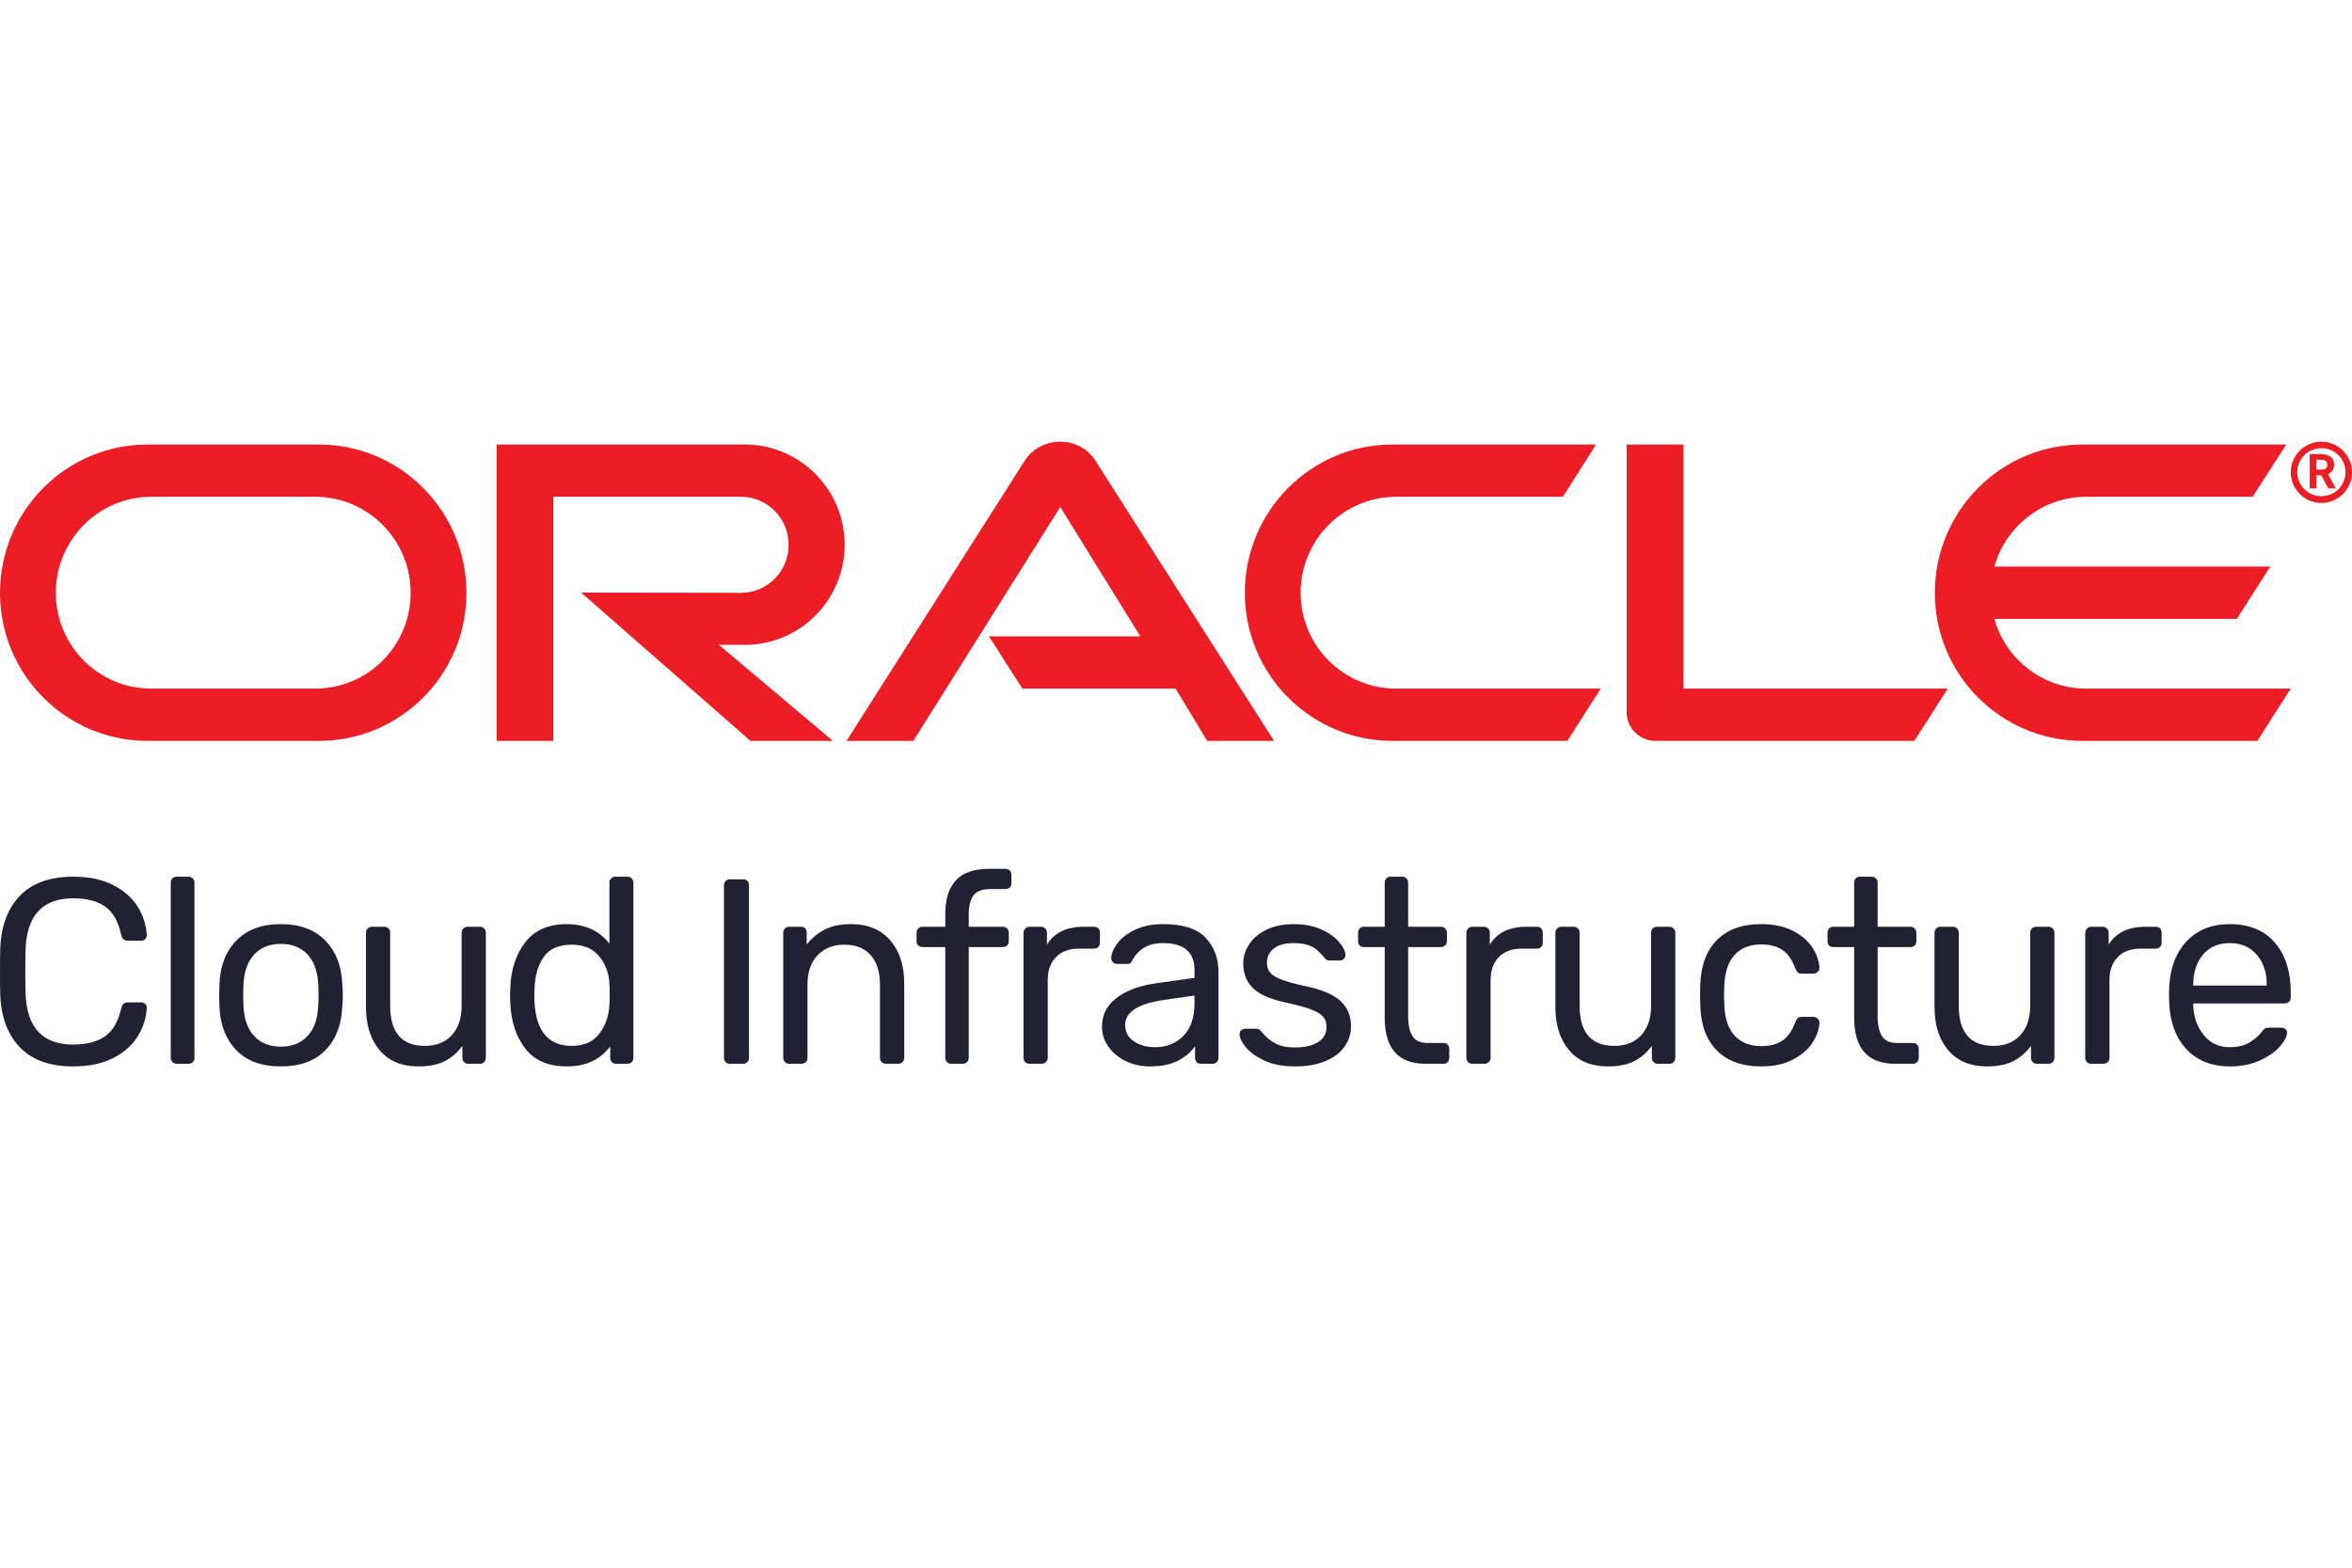
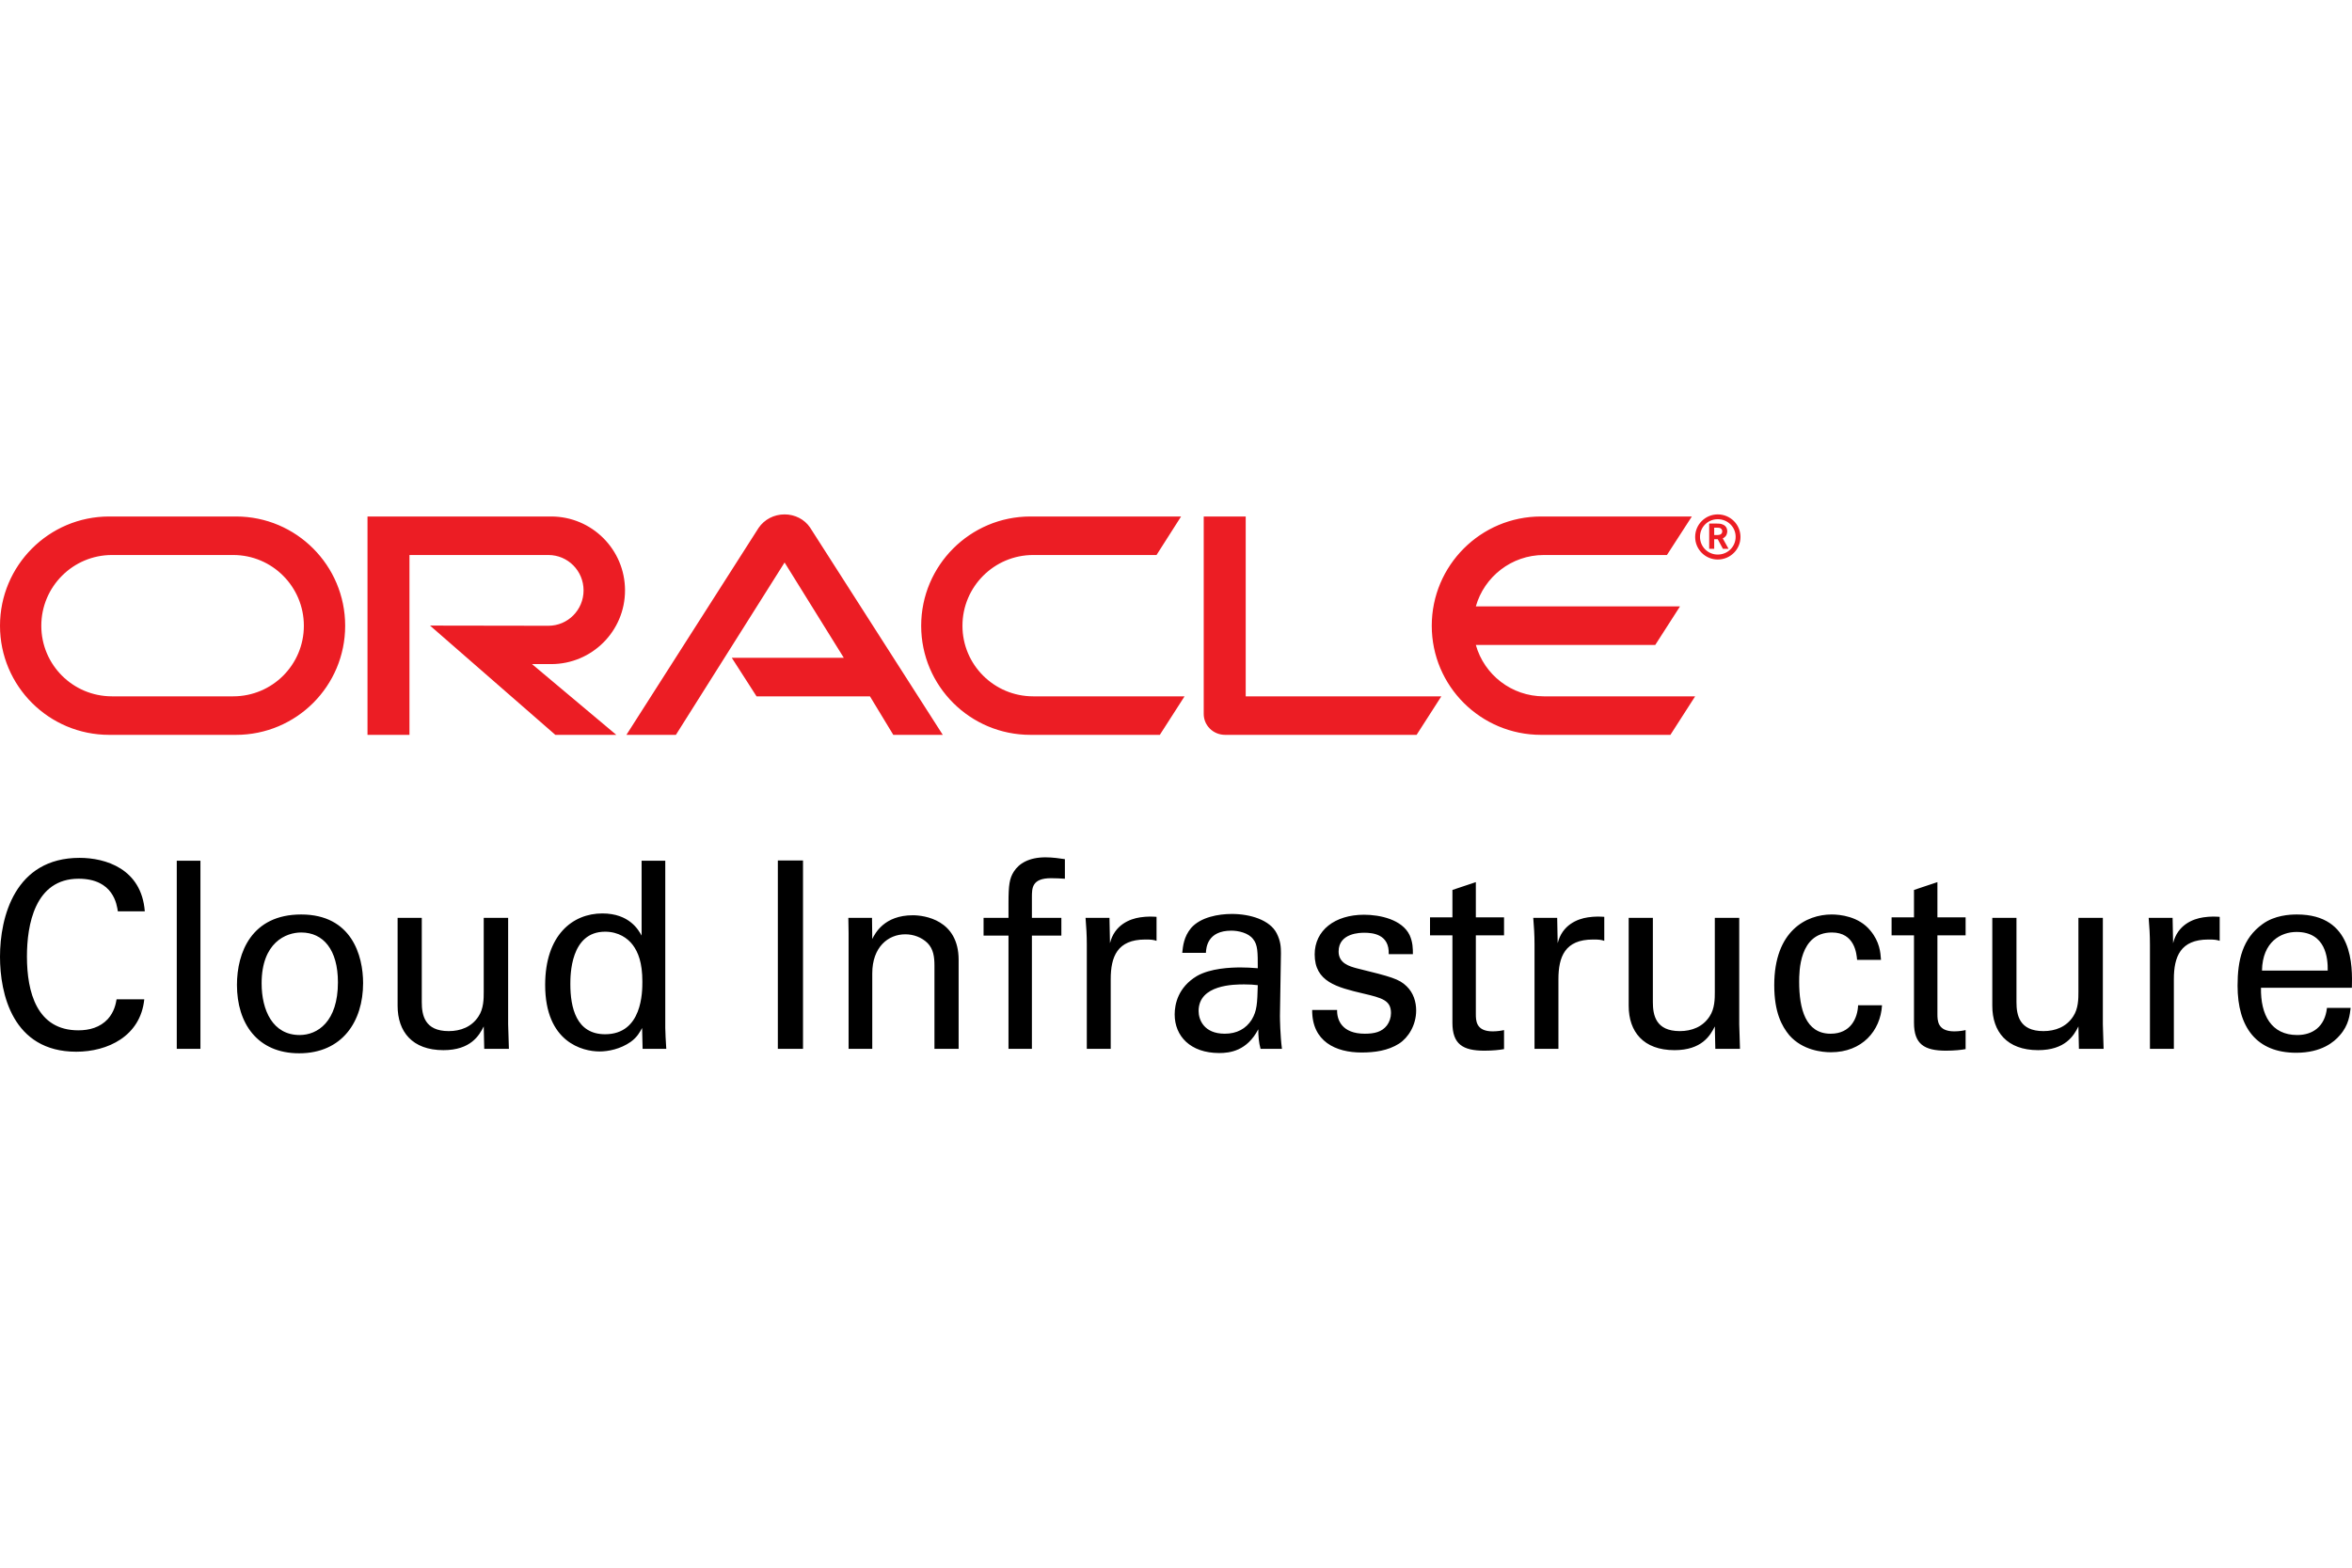
<svg xmlns="http://www.w3.org/2000/svg" width="192px" height="128px" viewBox="0 0 192 128" version="1.1">
-   <defs />
  <g id="Provider/OracleCI/oci-128" stroke="none" stroke-width="1" fill="none" fill-rule="evenodd">
-     <path d="M170.3,56.224 C166.745,56.224 163.728,53.83 162.805,50.527 L182.599,50.527 L185.328,46.26 L162.805,46.26 C163.728,42.977 166.745,40.563 170.3,40.563 L183.886,40.563 L186.634,36.295 L169.993,36.295 C163.343,36.295 157.944,41.722 157.944,48.403 C157.944,55.085 163.343,60.492 169.993,60.492 L184.271,60.492 L187,56.224 L170.3,56.224 Z M113.667,60.492 C107.018,60.492 101.618,55.085 101.618,48.403 C101.618,41.722 107.018,36.295 113.667,36.295 L130.29,36.295 L127.581,40.563 L113.975,40.563 C109.67,40.563 106.172,44.078 106.172,48.403 C106.172,52.729 109.67,56.224 113.975,56.224 L130.674,56.224 L127.946,60.492 L113.667,60.492 Z M25.726,56.224 C30.033,56.224 33.521,52.729 33.521,48.403 C33.521,44.078 30.033,40.563 25.726,40.563 L12.351,40.563 C8.047,40.563 4.556,44.078 4.556,48.403 C4.556,52.729 8.047,56.224 12.351,56.224 L25.726,56.224 Z M12.042,60.492 C5.394,60.492 0,55.085 0,48.403 C0,41.722 5.394,36.295 12.042,36.295 L26.038,36.295 C32.686,36.295 38.077,41.722 38.077,48.403 C38.077,55.085 32.686,60.492 26.038,60.492 L12.042,60.492 Z M60.801,52.651 C65.298,52.651 68.949,49.002 68.949,44.483 C68.949,39.965 65.298,36.295 60.801,36.295 L40.541,36.295 L40.541,60.492 L45.17,60.492 L45.17,40.563 L60.493,40.563 C62.646,40.563 64.376,42.32 64.376,44.483 C64.376,46.646 62.646,48.403 60.493,48.403 L47.438,48.384 L61.262,60.492 L67.988,60.492 L58.687,52.651 L60.801,52.651 Z M137.42,56.224 L137.42,36.295 L132.788,36.295 L132.788,58.174 C132.788,58.773 133.019,59.352 133.461,59.797 C133.903,60.24 134.498,60.492 135.152,60.492 L156.272,60.492 L159.001,56.224 L137.42,56.224 Z M80.729,51.956 L93.086,51.956 L86.552,41.394 L74.56,60.492 L69.103,60.492 L83.689,37.551 C84.323,36.624 85.38,36.064 86.552,36.064 C87.686,36.064 88.743,36.604 89.357,37.512 L104.001,60.492 L98.543,60.492 L95.968,56.224 L83.458,56.224 L80.729,51.956 Z M189.491,41.064 C188.121,41.064 187,39.947 187,38.563 C187,37.181 188.121,36.064 189.491,36.064 C190.879,36.064 192,37.181 192,38.563 C192,39.947 190.879,41.064 189.491,41.064 Z M189.26,37.074 C189.651,37.074 189.811,37.092 189.99,37.163 C190.488,37.323 190.541,37.766 190.541,37.943 C190.541,37.978 190.541,38.067 190.505,38.173 C190.488,38.28 190.416,38.493 190.167,38.652 C190.132,38.67 190.114,38.688 190.043,38.723 L190.684,39.876 L190.061,39.876 L189.491,38.812 L189.1,38.812 L189.1,39.876 L188.548,39.876 L188.548,37.074 L189.26,37.074 Z M189.456,38.351 C189.633,38.333 189.811,38.333 189.918,38.173 C189.972,38.102 189.99,38.032 189.99,37.925 C189.99,37.783 189.9,37.659 189.776,37.589 C189.651,37.535 189.527,37.535 189.26,37.535 L189.1,37.535 L189.1,38.351 L189.456,38.351 Z M187.534,38.546 C187.534,39.645 188.406,40.514 189.491,40.514 C190.595,40.514 191.467,39.645 191.467,38.546 C191.467,37.464 190.595,36.596 189.491,36.596 C188.406,36.596 187.534,37.464 187.534,38.546 Z" id="Combined-Shape-Copy" fill="#EC1D24" />
-     <path d="M5.981,87.072 C4.074,87.072 2.621,86.552 1.624,85.512 C0.628,84.472 0.093,83.049 0.022,81.241 C0.007,80.854 -5.01820807e-14,80.223 -5.01820807e-14,79.348 C-5.01820807e-14,78.459 0.007,77.813 0.022,77.412 C0.093,75.605 0.628,74.181 1.624,73.141 C2.621,72.101 4.074,71.581 5.981,71.581 C7.258,71.581 8.341,71.807 9.23,72.259 C10.119,72.711 10.79,73.302 11.242,74.034 C11.693,74.765 11.941,75.547 11.984,76.379 C11.984,76.508 11.937,76.612 11.844,76.691 C11.751,76.77 11.64,76.809 11.511,76.809 L10.435,76.809 C10.291,76.809 10.177,76.774 10.091,76.702 C10.005,76.63 9.94,76.508 9.897,76.336 C9.653,75.232 9.212,74.457 8.574,74.012 C7.936,73.568 7.071,73.345 5.981,73.345 C3.485,73.345 2.187,74.737 2.087,77.519 C2.073,77.907 2.065,78.502 2.065,79.305 C2.065,80.108 2.073,80.718 2.087,81.134 C2.187,83.902 3.485,85.286 5.981,85.286 C7.057,85.286 7.918,85.064 8.563,84.619 C9.208,84.175 9.653,83.407 9.897,82.317 C9.94,82.145 10.005,82.023 10.091,81.951 C10.177,81.88 10.291,81.844 10.435,81.844 L11.511,81.844 C11.64,81.844 11.751,81.883 11.844,81.962 C11.937,82.041 11.984,82.145 11.984,82.274 C11.941,83.106 11.693,83.888 11.242,84.619 C10.79,85.351 10.119,85.943 9.23,86.394 C8.341,86.846 7.258,87.072 5.981,87.072 Z M14.433,86.857 C14.289,86.857 14.171,86.81 14.078,86.717 C13.985,86.624 13.938,86.506 13.938,86.362 L13.938,72.076 C13.938,71.918 13.985,71.796 14.078,71.71 C14.171,71.624 14.289,71.581 14.433,71.581 L15.379,71.581 C15.523,71.581 15.641,71.628 15.734,71.721 C15.828,71.814 15.874,71.933 15.874,72.076 L15.874,86.362 C15.874,86.506 15.828,86.624 15.734,86.717 C15.641,86.81 15.523,86.857 15.379,86.857 L14.433,86.857 Z M22.927,87.072 C21.35,87.072 20.134,86.627 19.281,85.738 C18.427,84.849 17.972,83.666 17.914,82.188 L17.893,81.263 L17.914,80.338 C17.972,78.86 18.434,77.677 19.302,76.788 C20.17,75.899 21.378,75.454 22.927,75.454 C24.476,75.454 25.685,75.899 26.553,76.788 C27.42,77.677 27.883,78.86 27.94,80.338 C27.969,80.653 27.983,80.962 27.983,81.263 C27.983,81.564 27.969,81.873 27.94,82.188 C27.883,83.666 27.428,84.849 26.574,85.738 C25.721,86.627 24.505,87.072 22.927,87.072 Z M22.927,85.458 C23.845,85.458 24.573,85.168 25.111,84.587 C25.649,84.006 25.939,83.171 25.982,82.081 C25.997,81.937 26.004,81.665 26.004,81.263 C26.004,80.861 25.997,80.589 25.982,80.445 C25.939,79.355 25.649,78.52 25.111,77.939 C24.573,77.358 23.845,77.068 22.927,77.068 C22.009,77.068 21.281,77.358 20.744,77.939 C20.206,78.52 19.915,79.355 19.872,80.445 L19.851,81.263 L19.872,82.081 C19.915,83.171 20.206,84.006 20.744,84.587 C21.281,85.168 22.009,85.458 22.927,85.458 Z M34.154,87.072 C32.792,87.072 31.737,86.631 30.992,85.749 C30.246,84.867 29.873,83.694 29.873,82.231 L29.873,76.164 C29.873,76.02 29.919,75.902 30.013,75.809 C30.106,75.716 30.224,75.669 30.368,75.669 L31.357,75.669 C31.501,75.669 31.619,75.716 31.712,75.809 C31.806,75.902 31.852,76.02 31.852,76.164 L31.852,82.124 C31.852,84.304 32.799,85.394 34.692,85.394 C35.61,85.394 36.338,85.103 36.876,84.523 C37.414,83.942 37.683,83.142 37.683,82.124 L37.683,76.164 C37.683,76.02 37.729,75.902 37.823,75.809 C37.916,75.716 38.034,75.669 38.178,75.669 L39.167,75.669 C39.311,75.669 39.429,75.716 39.522,75.809 C39.616,75.902 39.662,76.02 39.662,76.164 L39.662,86.362 C39.662,86.506 39.616,86.624 39.522,86.717 C39.429,86.81 39.311,86.857 39.167,86.857 L38.242,86.857 C38.099,86.857 37.98,86.81 37.887,86.717 C37.794,86.624 37.747,86.506 37.747,86.362 L37.747,85.394 C37.331,85.953 36.844,86.373 36.284,86.653 C35.725,86.932 35.015,87.072 34.154,87.072 Z M46.263,87.072 C44.757,87.072 43.628,86.584 42.875,85.609 C42.122,84.634 41.717,83.4 41.659,81.908 L41.638,81.263 L41.659,80.618 C41.717,79.14 42.125,77.91 42.886,76.928 C43.646,75.945 44.772,75.454 46.263,75.454 C47.755,75.454 48.917,75.985 49.749,77.046 L49.749,72.076 C49.749,71.933 49.796,71.814 49.889,71.721 C49.982,71.628 50.1,71.581 50.244,71.581 L51.212,71.581 C51.355,71.581 51.474,71.628 51.567,71.721 C51.66,71.814 51.707,71.933 51.707,72.076 L51.707,86.362 C51.707,86.506 51.66,86.624 51.567,86.717 C51.474,86.81 51.355,86.857 51.212,86.857 L50.287,86.857 C50.143,86.857 50.029,86.81 49.943,86.717 C49.856,86.624 49.813,86.506 49.813,86.362 L49.813,85.437 C48.996,86.527 47.813,87.072 46.263,87.072 Z M46.672,85.394 C47.676,85.394 48.429,85.06 48.931,84.393 C49.433,83.726 49.706,82.934 49.749,82.016 C49.763,81.858 49.77,81.586 49.77,81.198 C49.77,80.797 49.763,80.517 49.749,80.359 C49.72,79.484 49.444,78.728 48.921,78.09 C48.397,77.451 47.648,77.132 46.672,77.132 C45.64,77.132 44.886,77.455 44.413,78.1 C43.94,78.746 43.682,79.592 43.639,80.639 L43.617,81.263 C43.617,84.017 44.635,85.394 46.672,85.394 Z M59.574,86.857 C59.43,86.857 59.315,86.81 59.229,86.717 C59.143,86.624 59.1,86.506 59.1,86.362 L59.1,72.291 C59.1,72.148 59.143,72.029 59.229,71.936 C59.315,71.843 59.43,71.796 59.574,71.796 L60.649,71.796 C60.807,71.796 60.929,71.839 61.015,71.925 C61.101,72.011 61.144,72.133 61.144,72.291 L61.144,86.362 C61.144,86.506 61.098,86.624 61.004,86.717 C60.911,86.81 60.793,86.857 60.649,86.857 L59.574,86.857 Z M64.432,86.857 C64.289,86.857 64.17,86.81 64.077,86.717 C63.984,86.624 63.937,86.506 63.937,86.362 L63.937,76.164 C63.937,76.02 63.984,75.902 64.077,75.809 C64.17,75.716 64.289,75.669 64.432,75.669 L65.357,75.669 C65.515,75.669 65.637,75.712 65.723,75.798 C65.809,75.884 65.852,76.006 65.852,76.164 L65.852,77.111 C66.282,76.58 66.781,76.171 67.347,75.884 C67.914,75.597 68.62,75.454 69.467,75.454 C70.844,75.454 71.912,75.895 72.672,76.777 C73.433,77.659 73.813,78.825 73.813,80.273 L73.813,86.362 C73.813,86.506 73.766,86.624 73.673,86.717 C73.58,86.81 73.461,86.857 73.318,86.857 L72.328,86.857 C72.185,86.857 72.066,86.81 71.973,86.717 C71.88,86.624 71.833,86.506 71.833,86.362 L71.833,80.402 C71.833,79.37 71.582,78.566 71.08,77.993 C70.578,77.419 69.861,77.132 68.929,77.132 C68.011,77.132 67.279,77.423 66.734,78.003 C66.189,78.584 65.917,79.384 65.917,80.402 L65.917,86.362 C65.917,86.506 65.87,86.624 65.777,86.717 C65.684,86.81 65.565,86.857 65.422,86.857 L64.432,86.857 Z M77.66,86.857 C77.517,86.857 77.398,86.81 77.305,86.717 C77.212,86.624 77.165,86.506 77.165,86.362 L77.165,77.326 L75.315,77.326 C75.171,77.326 75.053,77.283 74.96,77.197 C74.867,77.111 74.82,76.996 74.82,76.852 L74.82,76.164 C74.82,76.02 74.867,75.902 74.96,75.809 C75.053,75.716 75.171,75.669 75.315,75.669 L77.165,75.669 L77.165,74.593 C77.165,73.431 77.448,72.531 78.015,71.893 C78.582,71.255 79.51,70.936 80.801,70.936 L82.071,70.936 C82.214,70.936 82.332,70.982 82.426,71.076 C82.519,71.169 82.565,71.287 82.565,71.431 L82.565,72.119 C82.565,72.262 82.519,72.377 82.426,72.463 C82.332,72.549 82.214,72.592 82.071,72.592 L80.844,72.592 C80.184,72.592 79.725,72.765 79.467,73.109 C79.209,73.453 79.08,73.984 79.08,74.701 L79.08,75.669 L81.855,75.669 C81.999,75.669 82.117,75.716 82.21,75.809 C82.304,75.902 82.35,76.02 82.35,76.164 L82.35,76.852 C82.35,76.996 82.304,77.111 82.21,77.197 C82.117,77.283 81.999,77.326 81.855,77.326 L79.08,77.326 L79.08,86.362 C79.08,86.506 79.033,86.624 78.94,86.717 C78.847,86.81 78.729,86.857 78.585,86.857 L77.66,86.857 Z M84.046,86.857 C83.903,86.857 83.784,86.81 83.691,86.717 C83.598,86.624 83.551,86.506 83.551,86.362 L83.551,76.185 C83.551,76.042 83.598,75.92 83.691,75.82 C83.784,75.719 83.903,75.669 84.046,75.669 L84.95,75.669 C85.107,75.669 85.233,75.716 85.326,75.809 C85.419,75.902 85.466,76.028 85.466,76.185 L85.466,77.132 C86.054,76.157 87.051,75.669 88.457,75.669 L89.296,75.669 C89.454,75.669 89.575,75.712 89.661,75.798 C89.748,75.884 89.791,76.006 89.791,76.164 L89.791,76.96 C89.791,77.103 89.748,77.222 89.661,77.315 C89.575,77.408 89.454,77.455 89.296,77.455 L88.069,77.455 C87.28,77.455 86.66,77.684 86.208,78.143 C85.756,78.602 85.531,79.226 85.531,80.015 L85.531,86.362 C85.531,86.506 85.48,86.624 85.38,86.717 C85.28,86.81 85.158,86.857 85.014,86.857 L84.046,86.857 Z M93.853,87.072 C93.15,87.072 92.501,86.929 91.906,86.642 C91.311,86.355 90.837,85.964 90.486,85.469 C90.135,84.974 89.959,84.426 89.959,83.823 C89.959,82.877 90.346,82.102 91.121,81.5 C91.895,80.897 92.949,80.496 94.283,80.295 L97.511,79.843 L97.511,79.219 C97.511,77.742 96.657,77.003 94.95,77.003 C94.291,77.003 93.76,77.136 93.358,77.401 C92.957,77.666 92.663,77.978 92.476,78.337 C92.419,78.48 92.358,78.577 92.293,78.627 C92.229,78.678 92.139,78.703 92.024,78.703 L91.185,78.703 C91.056,78.703 90.945,78.656 90.852,78.563 C90.758,78.47 90.712,78.358 90.712,78.229 C90.712,77.899 90.866,77.516 91.174,77.078 C91.483,76.641 91.96,76.261 92.605,75.938 C93.251,75.615 94.04,75.454 94.972,75.454 C96.578,75.454 97.729,75.827 98.425,76.573 C99.121,77.319 99.469,78.251 99.469,79.37 L99.469,86.362 C99.469,86.506 99.422,86.624 99.329,86.717 C99.235,86.81 99.117,86.857 98.974,86.857 L98.027,86.857 C97.884,86.857 97.769,86.81 97.683,86.717 C97.597,86.624 97.554,86.506 97.554,86.362 L97.554,85.415 C97.238,85.889 96.779,86.283 96.177,86.599 C95.574,86.914 94.8,87.072 93.853,87.072 Z M94.283,85.501 C95.23,85.501 96.005,85.193 96.607,84.576 C97.209,83.96 97.511,83.063 97.511,81.887 L97.511,81.285 L94.993,81.65 C93.961,81.794 93.179,82.038 92.648,82.382 C92.117,82.726 91.852,83.156 91.852,83.673 C91.852,84.261 92.092,84.713 92.573,85.028 C93.053,85.344 93.624,85.501 94.283,85.501 Z M105.704,87.072 C104.714,87.072 103.879,86.911 103.197,86.588 C102.516,86.265 102.011,85.896 101.681,85.48 C101.351,85.064 101.186,84.72 101.186,84.447 C101.186,84.304 101.236,84.193 101.336,84.114 C101.437,84.035 101.544,83.995 101.659,83.995 L102.563,83.995 C102.649,83.995 102.717,84.01 102.767,84.038 C102.817,84.067 102.885,84.132 102.972,84.232 C103.301,84.634 103.671,84.949 104.08,85.179 C104.488,85.408 105.037,85.523 105.726,85.523 C106.5,85.523 107.12,85.38 107.587,85.093 C108.053,84.806 108.286,84.39 108.286,83.845 C108.286,83.486 108.185,83.199 107.985,82.984 C107.784,82.769 107.45,82.575 106.984,82.403 C106.518,82.231 105.826,82.045 104.908,81.844 C103.66,81.571 102.778,81.177 102.262,80.661 C101.745,80.144 101.487,79.477 101.487,78.66 C101.487,78.129 101.645,77.616 101.96,77.121 C102.276,76.626 102.746,76.225 103.37,75.916 C103.994,75.608 104.736,75.454 105.596,75.454 C106.5,75.454 107.271,75.605 107.909,75.906 C108.548,76.207 109.028,76.558 109.351,76.96 C109.674,77.362 109.835,77.699 109.835,77.971 C109.835,78.1 109.788,78.208 109.695,78.294 C109.602,78.38 109.491,78.423 109.362,78.423 L108.544,78.423 C108.343,78.423 108.2,78.344 108.114,78.186 C107.87,77.914 107.665,77.702 107.501,77.552 C107.336,77.401 107.095,77.272 106.78,77.164 C106.464,77.057 106.07,77.003 105.596,77.003 C104.894,77.003 104.356,77.15 103.983,77.444 C103.61,77.738 103.423,78.129 103.423,78.617 C103.423,78.918 103.502,79.172 103.66,79.38 C103.818,79.588 104.119,79.782 104.564,79.961 C105.008,80.141 105.668,80.324 106.543,80.51 C107.906,80.797 108.87,81.206 109.437,81.736 C110.003,82.267 110.287,82.948 110.287,83.78 C110.287,84.397 110.111,84.956 109.76,85.458 C109.408,85.96 108.885,86.355 108.189,86.642 C107.493,86.929 106.665,87.072 105.704,87.072 Z M116.372,86.857 C114.148,86.857 113.037,85.602 113.037,83.092 L113.037,77.326 L111.337,77.326 C111.194,77.326 111.079,77.283 110.993,77.197 C110.907,77.111 110.864,76.996 110.864,76.852 L110.864,76.164 C110.864,76.02 110.907,75.902 110.993,75.809 C111.079,75.716 111.194,75.669 111.337,75.669 L113.037,75.669 L113.037,72.076 C113.037,71.933 113.08,71.814 113.166,71.721 C113.252,71.628 113.367,71.581 113.51,71.581 L114.457,71.581 C114.6,71.581 114.719,71.628 114.812,71.721 C114.905,71.814 114.952,71.933 114.952,72.076 L114.952,75.669 L117.619,75.669 C117.763,75.669 117.881,75.716 117.974,75.809 C118.068,75.902 118.114,76.02 118.114,76.164 L118.114,76.852 C118.114,76.996 118.068,77.111 117.974,77.197 C117.881,77.283 117.763,77.326 117.619,77.326 L114.952,77.326 L114.952,82.941 C114.952,83.673 115.07,84.225 115.307,84.598 C115.543,84.971 115.948,85.157 116.522,85.157 L117.835,85.157 C117.978,85.157 118.093,85.204 118.179,85.297 C118.265,85.39 118.308,85.509 118.308,85.652 L118.308,86.362 C118.308,86.506 118.265,86.624 118.179,86.717 C118.093,86.81 117.978,86.857 117.835,86.857 L116.372,86.857 Z M120.197,86.857 C120.054,86.857 119.936,86.81 119.842,86.717 C119.749,86.624 119.703,86.506 119.703,86.362 L119.703,76.185 C119.703,76.042 119.749,75.92 119.842,75.82 C119.936,75.719 120.054,75.669 120.197,75.669 L121.101,75.669 C121.259,75.669 121.384,75.716 121.478,75.809 C121.571,75.902 121.617,76.028 121.617,76.185 L121.617,77.132 C122.205,76.157 123.202,75.669 124.608,75.669 L125.447,75.669 C125.605,75.669 125.727,75.712 125.813,75.798 C125.899,75.884 125.942,76.006 125.942,76.164 L125.942,76.96 C125.942,77.103 125.899,77.222 125.813,77.315 C125.727,77.408 125.605,77.455 125.447,77.455 L124.221,77.455 C123.432,77.455 122.811,77.684 122.36,78.143 C121.908,78.602 121.682,79.226 121.682,80.015 L121.682,86.362 C121.682,86.506 121.632,86.624 121.531,86.717 C121.431,86.81 121.309,86.857 121.166,86.857 L120.197,86.857 Z M131.252,87.072 C129.89,87.072 128.835,86.631 128.09,85.749 C127.344,84.867 126.971,83.694 126.971,82.231 L126.971,76.164 C126.971,76.02 127.017,75.902 127.111,75.809 C127.204,75.716 127.322,75.669 127.466,75.669 L128.455,75.669 C128.599,75.669 128.717,75.716 128.81,75.809 C128.904,75.902 128.95,76.02 128.95,76.164 L128.95,82.124 C128.95,84.304 129.897,85.394 131.79,85.394 C132.708,85.394 133.436,85.103 133.974,84.523 C134.512,83.942 134.781,83.142 134.781,82.124 L134.781,76.164 C134.781,76.02 134.827,75.902 134.921,75.809 C135.014,75.716 135.132,75.669 135.276,75.669 L136.265,75.669 C136.409,75.669 136.527,75.716 136.62,75.809 C136.714,75.902 136.76,76.02 136.76,76.164 L136.76,86.362 C136.76,86.506 136.714,86.624 136.62,86.717 C136.527,86.81 136.409,86.857 136.265,86.857 L135.34,86.857 C135.197,86.857 135.078,86.81 134.985,86.717 C134.892,86.624 134.845,86.506 134.845,86.362 L134.845,85.394 C134.429,85.953 133.942,86.373 133.382,86.653 C132.823,86.932 132.113,87.072 131.252,87.072 Z M143.749,87.072 C142.214,87.072 141.016,86.638 140.156,85.77 C139.295,84.903 138.843,83.687 138.8,82.124 L138.779,81.263 L138.8,80.402 C138.843,78.839 139.295,77.623 140.156,76.756 C141.016,75.888 142.214,75.454 143.749,75.454 C144.781,75.454 145.653,75.637 146.363,76.003 C147.073,76.368 147.603,76.824 147.955,77.369 C148.306,77.914 148.496,78.459 148.525,79.004 C148.539,79.133 148.493,79.248 148.385,79.348 C148.278,79.449 148.159,79.499 148.03,79.499 L147.084,79.499 C146.94,79.499 146.832,79.466 146.761,79.402 C146.689,79.337 146.617,79.219 146.546,79.047 C146.287,78.344 145.932,77.846 145.481,77.552 C145.029,77.258 144.459,77.111 143.77,77.111 C142.867,77.111 142.149,77.39 141.619,77.95 C141.088,78.509 140.801,79.362 140.758,80.51 L140.737,81.263 L140.758,82.016 C140.801,83.164 141.088,84.017 141.619,84.576 C142.149,85.136 142.867,85.415 143.77,85.415 C144.473,85.415 145.047,85.268 145.491,84.974 C145.936,84.68 146.287,84.182 146.546,83.479 C146.617,83.307 146.689,83.189 146.761,83.124 C146.832,83.06 146.94,83.027 147.084,83.027 L148.03,83.027 C148.159,83.027 148.278,83.077 148.385,83.178 C148.493,83.278 148.539,83.393 148.525,83.522 C148.496,84.053 148.306,84.591 147.955,85.136 C147.603,85.681 147.073,86.14 146.363,86.513 C145.653,86.886 144.781,87.072 143.749,87.072 Z M154.696,86.857 C152.473,86.857 151.361,85.602 151.361,83.092 L151.361,77.326 L149.661,77.326 C149.518,77.326 149.403,77.283 149.317,77.197 C149.231,77.111 149.188,76.996 149.188,76.852 L149.188,76.164 C149.188,76.02 149.231,75.902 149.317,75.809 C149.403,75.716 149.518,75.669 149.661,75.669 L151.361,75.669 L151.361,72.076 C151.361,71.933 151.404,71.814 151.49,71.721 C151.576,71.628 151.691,71.581 151.834,71.581 L152.781,71.581 C152.925,71.581 153.043,71.628 153.136,71.721 C153.229,71.814 153.276,71.933 153.276,72.076 L153.276,75.669 L155.944,75.669 C156.087,75.669 156.206,75.716 156.299,75.809 C156.392,75.902 156.439,76.02 156.439,76.164 L156.439,76.852 C156.439,76.996 156.392,77.111 156.299,77.197 C156.206,77.283 156.087,77.326 155.944,77.326 L153.276,77.326 L153.276,82.941 C153.276,83.673 153.394,84.225 153.631,84.598 C153.868,84.971 154.273,85.157 154.847,85.157 L156.159,85.157 C156.302,85.157 156.417,85.204 156.503,85.297 C156.589,85.39 156.632,85.509 156.632,85.652 L156.632,86.362 C156.632,86.506 156.589,86.624 156.503,86.717 C156.417,86.81 156.302,86.857 156.159,86.857 L154.696,86.857 Z M162.201,87.072 C160.838,87.072 159.784,86.631 159.038,85.749 C158.292,84.867 157.919,83.694 157.919,82.231 L157.919,76.164 C157.919,76.02 157.966,75.902 158.059,75.809 C158.152,75.716 158.271,75.669 158.414,75.669 L159.404,75.669 C159.547,75.669 159.666,75.716 159.759,75.809 C159.852,75.902 159.899,76.02 159.899,76.164 L159.899,82.124 C159.899,84.304 160.845,85.394 162.739,85.394 C163.657,85.394 164.385,85.103 164.923,84.523 C165.46,83.942 165.729,83.142 165.729,82.124 L165.729,76.164 C165.729,76.02 165.776,75.902 165.869,75.809 C165.962,75.716 166.081,75.669 166.224,75.669 L167.214,75.669 C167.357,75.669 167.476,75.716 167.569,75.809 C167.662,75.902 167.709,76.02 167.709,76.164 L167.709,86.362 C167.709,86.506 167.662,86.624 167.569,86.717 C167.476,86.81 167.357,86.857 167.214,86.857 L166.289,86.857 C166.145,86.857 166.027,86.81 165.934,86.717 C165.84,86.624 165.794,86.506 165.794,86.362 L165.794,85.394 C165.378,85.953 164.89,86.373 164.331,86.653 C163.771,86.932 163.061,87.072 162.201,87.072 Z M170.717,86.857 C170.573,86.857 170.455,86.81 170.362,86.717 C170.269,86.624 170.222,86.506 170.222,86.362 L170.222,76.185 C170.222,76.042 170.269,75.92 170.362,75.82 C170.455,75.719 170.573,75.669 170.717,75.669 L171.621,75.669 C171.778,75.669 171.904,75.716 171.997,75.809 C172.09,75.902 172.137,76.028 172.137,76.185 L172.137,77.132 C172.725,76.157 173.722,75.669 175.128,75.669 L175.967,75.669 C176.124,75.669 176.246,75.712 176.332,75.798 C176.418,75.884 176.461,76.006 176.461,76.164 L176.461,76.96 C176.461,77.103 176.418,77.222 176.332,77.315 C176.246,77.408 176.124,77.455 175.967,77.455 L174.74,77.455 C173.951,77.455 173.331,77.684 172.879,78.143 C172.427,78.602 172.201,79.226 172.201,80.015 L172.201,86.362 C172.201,86.506 172.151,86.624 172.051,86.717 C171.95,86.81 171.829,86.857 171.685,86.857 L170.717,86.857 Z M182.03,87.072 C180.567,87.072 179.398,86.617 178.523,85.706 C177.648,84.795 177.168,83.551 177.082,81.973 L177.06,81.241 L177.082,80.531 C177.168,78.982 177.648,77.749 178.523,76.831 C179.398,75.913 180.567,75.454 182.03,75.454 C183.608,75.454 184.831,75.956 185.698,76.96 C186.566,77.964 187,79.327 187,81.048 L187,81.435 C187,81.579 186.953,81.697 186.86,81.79 C186.767,81.883 186.649,81.93 186.505,81.93 L179.039,81.93 L179.039,82.124 C179.082,83.056 179.369,83.852 179.9,84.512 C180.431,85.172 181.134,85.501 182.008,85.501 C182.683,85.501 183.231,85.369 183.654,85.103 C184.078,84.838 184.397,84.562 184.612,84.275 C184.741,84.103 184.841,83.999 184.913,83.963 C184.985,83.927 185.107,83.909 185.279,83.909 L186.225,83.909 C186.355,83.909 186.466,83.945 186.559,84.017 C186.652,84.089 186.699,84.182 186.699,84.297 C186.699,84.612 186.505,84.992 186.118,85.437 C185.731,85.882 185.182,86.265 184.472,86.588 C183.762,86.911 182.948,87.072 182.03,87.072 Z M185.042,80.467 L185.042,80.402 C185.042,79.398 184.77,78.581 184.225,77.95 C183.679,77.319 182.948,77.003 182.03,77.003 C181.098,77.003 180.366,77.319 179.835,77.95 C179.305,78.581 179.039,79.398 179.039,80.402 L179.039,80.467 L185.042,80.467 Z" id="Cloud-Infrastructure" fill="#202234" />
+     <path d="M11.82,74.41 L9.62,74.41 C9.538,73.877 9.271,71.747 6.413,71.747 C2.837,71.747 2.199,75.539 2.199,78.096 C2.199,80.993 3.001,84.125 6.393,84.125 C7.297,84.125 8.161,83.891 8.798,83.209 C9.332,82.613 9.456,81.952 9.517,81.59 L11.778,81.59 C11.47,84.615 8.777,85.872 6.228,85.872 C1.007,85.872 0,81.1 0,78.117 C0,74.879 1.213,70.043 6.496,70.043 C8.592,70.043 11.552,70.916 11.82,74.41 Z M14.43,85.638 L14.43,70.277 L16.362,70.277 L16.362,85.638 L14.43,85.638 Z M19.343,80.418 C19.343,77.776 20.535,74.666 24.585,74.666 C28.716,74.666 29.641,78.032 29.641,80.269 C29.641,83.401 27.935,86 24.42,86 C21.008,86 19.343,83.55 19.343,80.418 Z M21.357,80.29 C21.357,82.485 22.262,84.509 24.461,84.509 C25.921,84.509 27.586,83.422 27.586,80.205 C27.586,77.542 26.394,76.136 24.585,76.136 C23.351,76.136 21.357,76.945 21.357,80.29 Z M32.458,74.943 L34.431,74.943 L34.431,81.824 C34.431,82.868 34.657,84.189 36.63,84.189 C37.596,84.189 38.501,83.848 39.056,82.996 C39.488,82.357 39.488,81.526 39.488,80.993 L39.488,74.943 L41.481,74.943 L41.481,83.635 C41.481,83.848 41.523,85.041 41.543,85.638 L39.529,85.638 L39.488,83.806 C39.118,84.551 38.419,85.744 36.199,85.744 C33.65,85.744 32.458,84.232 32.458,82.123 L32.458,74.943 Z M52.376,76.391 L52.376,70.277 L54.308,70.277 L54.308,83.933 C54.308,84.168 54.349,85.084 54.39,85.638 L52.458,85.638 L52.417,83.933 C52.253,84.232 52.027,84.679 51.492,85.063 C50.649,85.659 49.642,85.851 48.943,85.851 C47.566,85.851 44.503,85.105 44.503,80.418 C44.503,76.349 46.744,74.581 49.169,74.581 C51.389,74.581 52.129,75.944 52.376,76.391 Z M52.438,80.141 C52.438,78.586 52.088,77.734 51.657,77.158 C51.245,76.605 50.485,76.072 49.395,76.072 C46.559,76.072 46.559,79.63 46.559,80.354 C46.559,82.25 47.032,84.445 49.395,84.445 C52.438,84.445 52.438,80.972 52.438,80.141 Z M63.497,85.638 L63.497,70.256 L65.552,70.256 L65.552,85.638 L63.497,85.638 Z M69.273,85.638 L69.273,76.178 L69.252,74.943 L71.185,74.943 L71.205,76.668 C71.431,76.221 72.171,74.73 74.515,74.73 C75.44,74.73 78.256,75.092 78.256,78.373 L78.256,85.638 L76.282,85.638 L76.282,78.842 C76.282,78.138 76.2,77.499 75.727,77.009 C75.234,76.519 74.556,76.285 73.898,76.285 C72.5,76.285 71.205,77.329 71.205,79.481 L71.205,85.638 L69.273,85.638 Z M86.93,70.149 L86.93,71.747 C86.601,71.726 86.19,71.704 85.8,71.704 C84.237,71.704 84.237,72.514 84.237,73.26 L84.237,74.943 L86.642,74.943 L86.642,76.391 L84.237,76.391 L84.237,85.638 L82.326,85.638 L82.326,76.391 L80.291,76.391 L80.291,74.943 L82.326,74.943 L82.326,73.728 C82.326,72.258 82.408,71.726 82.757,71.172 C83.189,70.49 84.011,70 85.347,70 C85.902,70 86.519,70.085 86.93,70.149 Z M88.719,85.638 L88.719,77.116 C88.719,76.391 88.677,75.646 88.616,74.943 L90.569,74.943 L90.61,77.009 C90.98,75.518 92.213,75.028 93.076,74.9 C93.652,74.815 94.084,74.836 94.412,74.858 L94.412,76.818 C94.31,76.775 94.186,76.754 94.042,76.732 C93.899,76.711 93.714,76.711 93.487,76.711 C91.206,76.711 90.671,78.117 90.671,79.949 L90.671,85.638 L88.719,85.638 Z M104.649,85.638 L102.902,85.638 C102.758,85.105 102.717,84.594 102.717,84.04 C101.792,85.808 100.394,85.979 99.531,85.979 C97.167,85.979 95.892,84.594 95.892,82.826 C95.892,81.973 96.18,80.61 97.701,79.694 C98.811,79.055 100.456,78.991 101.278,78.991 C101.771,78.991 102.08,79.012 102.676,79.055 C102.676,77.734 102.676,77.158 102.306,76.69 C101.915,76.157 101.073,75.987 100.518,75.987 C98.565,75.987 98.462,77.372 98.441,77.798 L96.509,77.798 C96.571,77.244 96.633,76.498 97.229,75.774 C98.01,74.879 99.469,74.623 100.559,74.623 C102.059,74.623 103.663,75.113 104.218,76.2 C104.546,76.839 104.567,77.35 104.567,77.84 L104.485,82.953 C104.485,83.124 104.505,84.551 104.649,85.638 Z M102.676,80.439 C102.326,80.397 102.039,80.375 101.566,80.375 C100.785,80.375 97.845,80.375 97.845,82.549 C97.845,83.23 98.256,84.402 99.983,84.402 C100.97,84.402 101.71,83.997 102.183,83.252 C102.614,82.527 102.635,81.931 102.676,80.439 Z M107.116,82.463 L109.151,82.463 C109.13,83.273 109.542,84.402 111.412,84.402 C112.214,84.402 112.81,84.253 113.221,83.72 C113.427,83.443 113.55,83.081 113.55,82.719 C113.55,81.675 112.83,81.483 111.289,81.121 C109.13,80.61 107.321,80.162 107.321,77.925 C107.321,75.965 108.966,74.687 111.35,74.687 C112.645,74.687 114.454,75.071 115.071,76.349 C115.338,76.945 115.338,77.457 115.338,77.904 L113.365,77.904 C113.427,76.285 112.07,76.157 111.371,76.157 C111.083,76.157 109.274,76.157 109.274,77.691 C109.274,78.671 110.199,78.905 110.734,79.055 C113.591,79.758 114.208,79.928 114.824,80.525 C115.4,81.079 115.605,81.824 115.605,82.506 C115.605,83.699 114.968,84.722 114.208,85.212 C113.303,85.787 112.214,85.936 111.145,85.936 C109.048,85.936 107.095,85.041 107.116,82.463 Z M116.736,76.37 L116.736,74.9 L118.565,74.9 L118.565,72.663 L120.477,72.024 L120.477,74.9 L122.779,74.9 L122.779,76.37 L120.477,76.37 L120.477,82.783 C120.477,83.316 120.477,84.21 121.854,84.21 C122.245,84.21 122.615,84.146 122.779,84.104 L122.779,85.659 C122.43,85.723 121.875,85.787 121.176,85.787 C119.408,85.787 118.565,85.254 118.565,83.507 L118.565,76.37 L116.736,76.37 Z M125.267,85.638 L125.267,77.116 C125.267,76.391 125.226,75.646 125.164,74.943 L127.117,74.943 L127.158,77.009 C127.528,75.518 128.761,75.028 129.624,74.9 C130.2,74.815 130.632,74.836 130.961,74.858 L130.961,76.818 C130.858,76.775 130.734,76.754 130.591,76.732 C130.447,76.711 130.262,76.711 130.036,76.711 C127.754,76.711 127.219,78.117 127.219,79.949 L127.219,85.638 L125.267,85.638 Z M132.954,74.943 L134.928,74.943 L134.928,81.824 C134.928,82.868 135.154,84.189 137.127,84.189 C138.093,84.189 138.998,83.848 139.553,82.996 C139.985,82.357 139.985,81.526 139.985,80.993 L139.985,74.943 L141.978,74.943 L141.978,83.635 C141.978,83.848 142.02,85.041 142.04,85.638 L140.026,85.638 L139.985,83.806 C139.615,84.551 138.916,85.744 136.696,85.744 C134.147,85.744 132.954,84.232 132.954,82.123 L132.954,74.943 Z M153.551,78.373 L151.599,78.373 C151.557,77.883 151.414,76.136 149.543,76.136 C146.871,76.136 146.871,79.353 146.871,80.162 C146.871,82.357 147.385,84.402 149.44,84.402 C151.085,84.402 151.64,83.124 151.681,82.08 L153.634,82.08 C153.51,84.168 152.01,85.915 149.461,85.915 C148.762,85.915 147.158,85.766 146.069,84.53 C145.452,83.784 144.836,82.655 144.836,80.439 C144.836,75.987 147.467,74.666 149.522,74.666 C150.201,74.666 151.742,74.815 152.688,75.987 C153.449,76.903 153.51,77.776 153.551,78.373 Z M154.415,76.37 L154.415,74.9 L156.244,74.9 L156.244,72.663 L158.156,72.024 L158.156,74.9 L160.458,74.9 L160.458,76.37 L158.156,76.37 L158.156,82.783 C158.156,83.316 158.156,84.21 159.533,84.21 C159.924,84.21 160.294,84.146 160.458,84.104 L160.458,85.659 C160.109,85.723 159.554,85.787 158.855,85.787 C157.087,85.787 156.244,85.254 156.244,83.507 L156.244,76.37 L154.415,76.37 Z M162.637,74.943 L164.61,74.943 L164.61,81.824 C164.61,82.868 164.836,84.189 166.81,84.189 C167.776,84.189 168.68,83.848 169.235,82.996 C169.667,82.357 169.667,81.526 169.667,80.993 L169.667,74.943 L171.661,74.943 L171.661,83.635 C171.661,83.848 171.702,85.041 171.723,85.638 L169.708,85.638 L169.667,83.806 C169.297,84.551 168.598,85.744 166.378,85.744 C163.829,85.744 162.637,84.232 162.637,82.123 L162.637,74.943 Z M175.505,85.638 L175.505,77.116 C175.505,76.391 175.464,75.646 175.402,74.943 L177.355,74.943 L177.396,77.009 C177.766,75.518 178.999,75.028 179.863,74.9 C180.438,74.815 180.87,74.836 181.199,74.858 L181.199,76.818 C181.096,76.775 180.973,76.754 180.829,76.732 C180.685,76.711 180.5,76.711 180.274,76.711 C177.992,76.711 177.458,78.117 177.458,79.949 L177.458,85.638 L175.505,85.638 Z M191.991,80.652 L184.57,80.652 C184.529,82.868 185.413,84.509 187.53,84.509 C188.784,84.509 189.791,83.827 189.956,82.293 L191.888,82.293 C191.826,82.826 191.744,83.699 191.004,84.53 C190.552,85.063 189.524,85.957 187.448,85.957 C184.2,85.957 182.658,83.87 182.658,80.482 C182.658,78.373 183.069,76.626 184.693,75.454 C185.68,74.73 186.913,74.666 187.509,74.666 C192.134,74.666 192.032,78.905 191.991,80.652 Z M184.652,79.246 L190.017,79.246 C190.038,78.224 189.853,76.093 187.468,76.093 C186.214,76.093 184.693,76.881 184.652,79.246 Z" id="Cloud-Infrastructure" fill="#000000" />
+     <path d="M126.022,56.855 C123.391,56.855 121.158,55.091 120.476,52.658 L135.123,52.658 L137.143,49.513 L120.476,49.513 C121.158,47.094 123.391,45.316 126.022,45.316 L136.076,45.316 L138.11,42.171 L125.795,42.171 C120.874,42.171 116.878,46.169 116.878,51.093 C116.878,56.016 120.874,60 125.795,60 L136.36,60 L138.38,56.855 L126.022,56.855 Z M84.114,60 C79.194,60 75.198,56.016 75.198,51.093 C75.198,46.169 79.194,42.171 84.114,42.171 L96.415,42.171 L94.41,45.316 L84.341,45.316 C81.156,45.316 78.568,47.905 78.568,51.093 C78.568,54.28 81.156,56.855 84.341,56.855 L96.699,56.855 L94.68,60 L84.114,60 Z M19.037,56.855 C22.224,56.855 24.805,54.28 24.805,51.093 C24.805,47.905 22.224,45.316 19.037,45.316 L9.14,45.316 C5.954,45.316 3.372,47.905 3.372,51.093 C3.372,54.28 5.954,56.855 9.14,56.855 L19.037,56.855 Z M8.911,60 C3.992,60 -4.26325641e-14,56.016 -4.26325641e-14,51.093 C-4.26325641e-14,46.169 3.992,42.171 8.911,42.171 L19.268,42.171 C24.188,42.171 28.177,46.169 28.177,51.093 C28.177,56.016 24.188,60 19.268,60 L8.911,60 Z M44.993,54.223 C48.321,54.223 51.022,51.534 51.022,48.204 C51.022,44.874 48.321,42.171 44.993,42.171 L30,42.171 L30,60 L33.426,60 L33.426,45.316 L44.765,45.316 C46.358,45.316 47.638,46.61 47.638,48.204 C47.638,49.798 46.358,51.093 44.765,51.093 L35.104,51.078 L45.334,60 L50.311,60 L43.429,54.223 L44.993,54.223 Z M101.691,56.855 L101.691,42.171 L98.263,42.171 L98.263,58.292 C98.263,58.734 98.434,59.161 98.761,59.488 C99.088,59.815 99.529,60 100.013,60 L115.641,60 L117.661,56.855 L101.691,56.855 Z M59.739,53.711 L68.883,53.711 L64.048,45.927 L55.175,60 L51.136,60 L61.93,43.096 C62.399,42.413 63.181,42 64.048,42 C64.888,42 65.67,42.398 66.124,43.067 L76.961,60 L72.922,60 L71.016,56.855 L61.759,56.855 L59.739,53.711 Z M140.223,45.684 C139.209,45.684 138.38,44.861 138.38,43.842 C138.38,42.823 139.209,42 140.223,42 C141.251,42 142.08,42.823 142.08,43.842 C142.08,44.861 141.251,45.684 140.223,45.684 Z M140.052,42.745 C140.342,42.745 140.46,42.758 140.592,42.81 C140.961,42.928 141.001,43.254 141.001,43.385 C141.001,43.411 141.001,43.476 140.974,43.554 C140.961,43.633 140.908,43.79 140.724,43.907 C140.698,43.92 140.685,43.933 140.632,43.959 L141.106,44.809 L140.645,44.809 L140.223,44.025 L139.934,44.025 L139.934,44.809 L139.526,44.809 L139.526,42.745 L140.052,42.745 Z M140.197,43.685 C140.329,43.672 140.46,43.672 140.539,43.554 C140.579,43.502 140.592,43.45 140.592,43.372 C140.592,43.267 140.526,43.176 140.434,43.124 C140.342,43.084 140.25,43.084 140.052,43.084 L139.934,43.084 L139.934,43.685 L140.197,43.685 Z M138.775,43.829 C138.775,44.639 139.42,45.279 140.223,45.279 C141.04,45.279 141.685,44.639 141.685,43.829 C141.685,43.032 141.04,42.392 140.223,42.392 C139.42,42.392 138.775,43.032 138.775,43.829 Z" id="ORACLE" fill="#EC1D24" />
  </g>
</svg>
